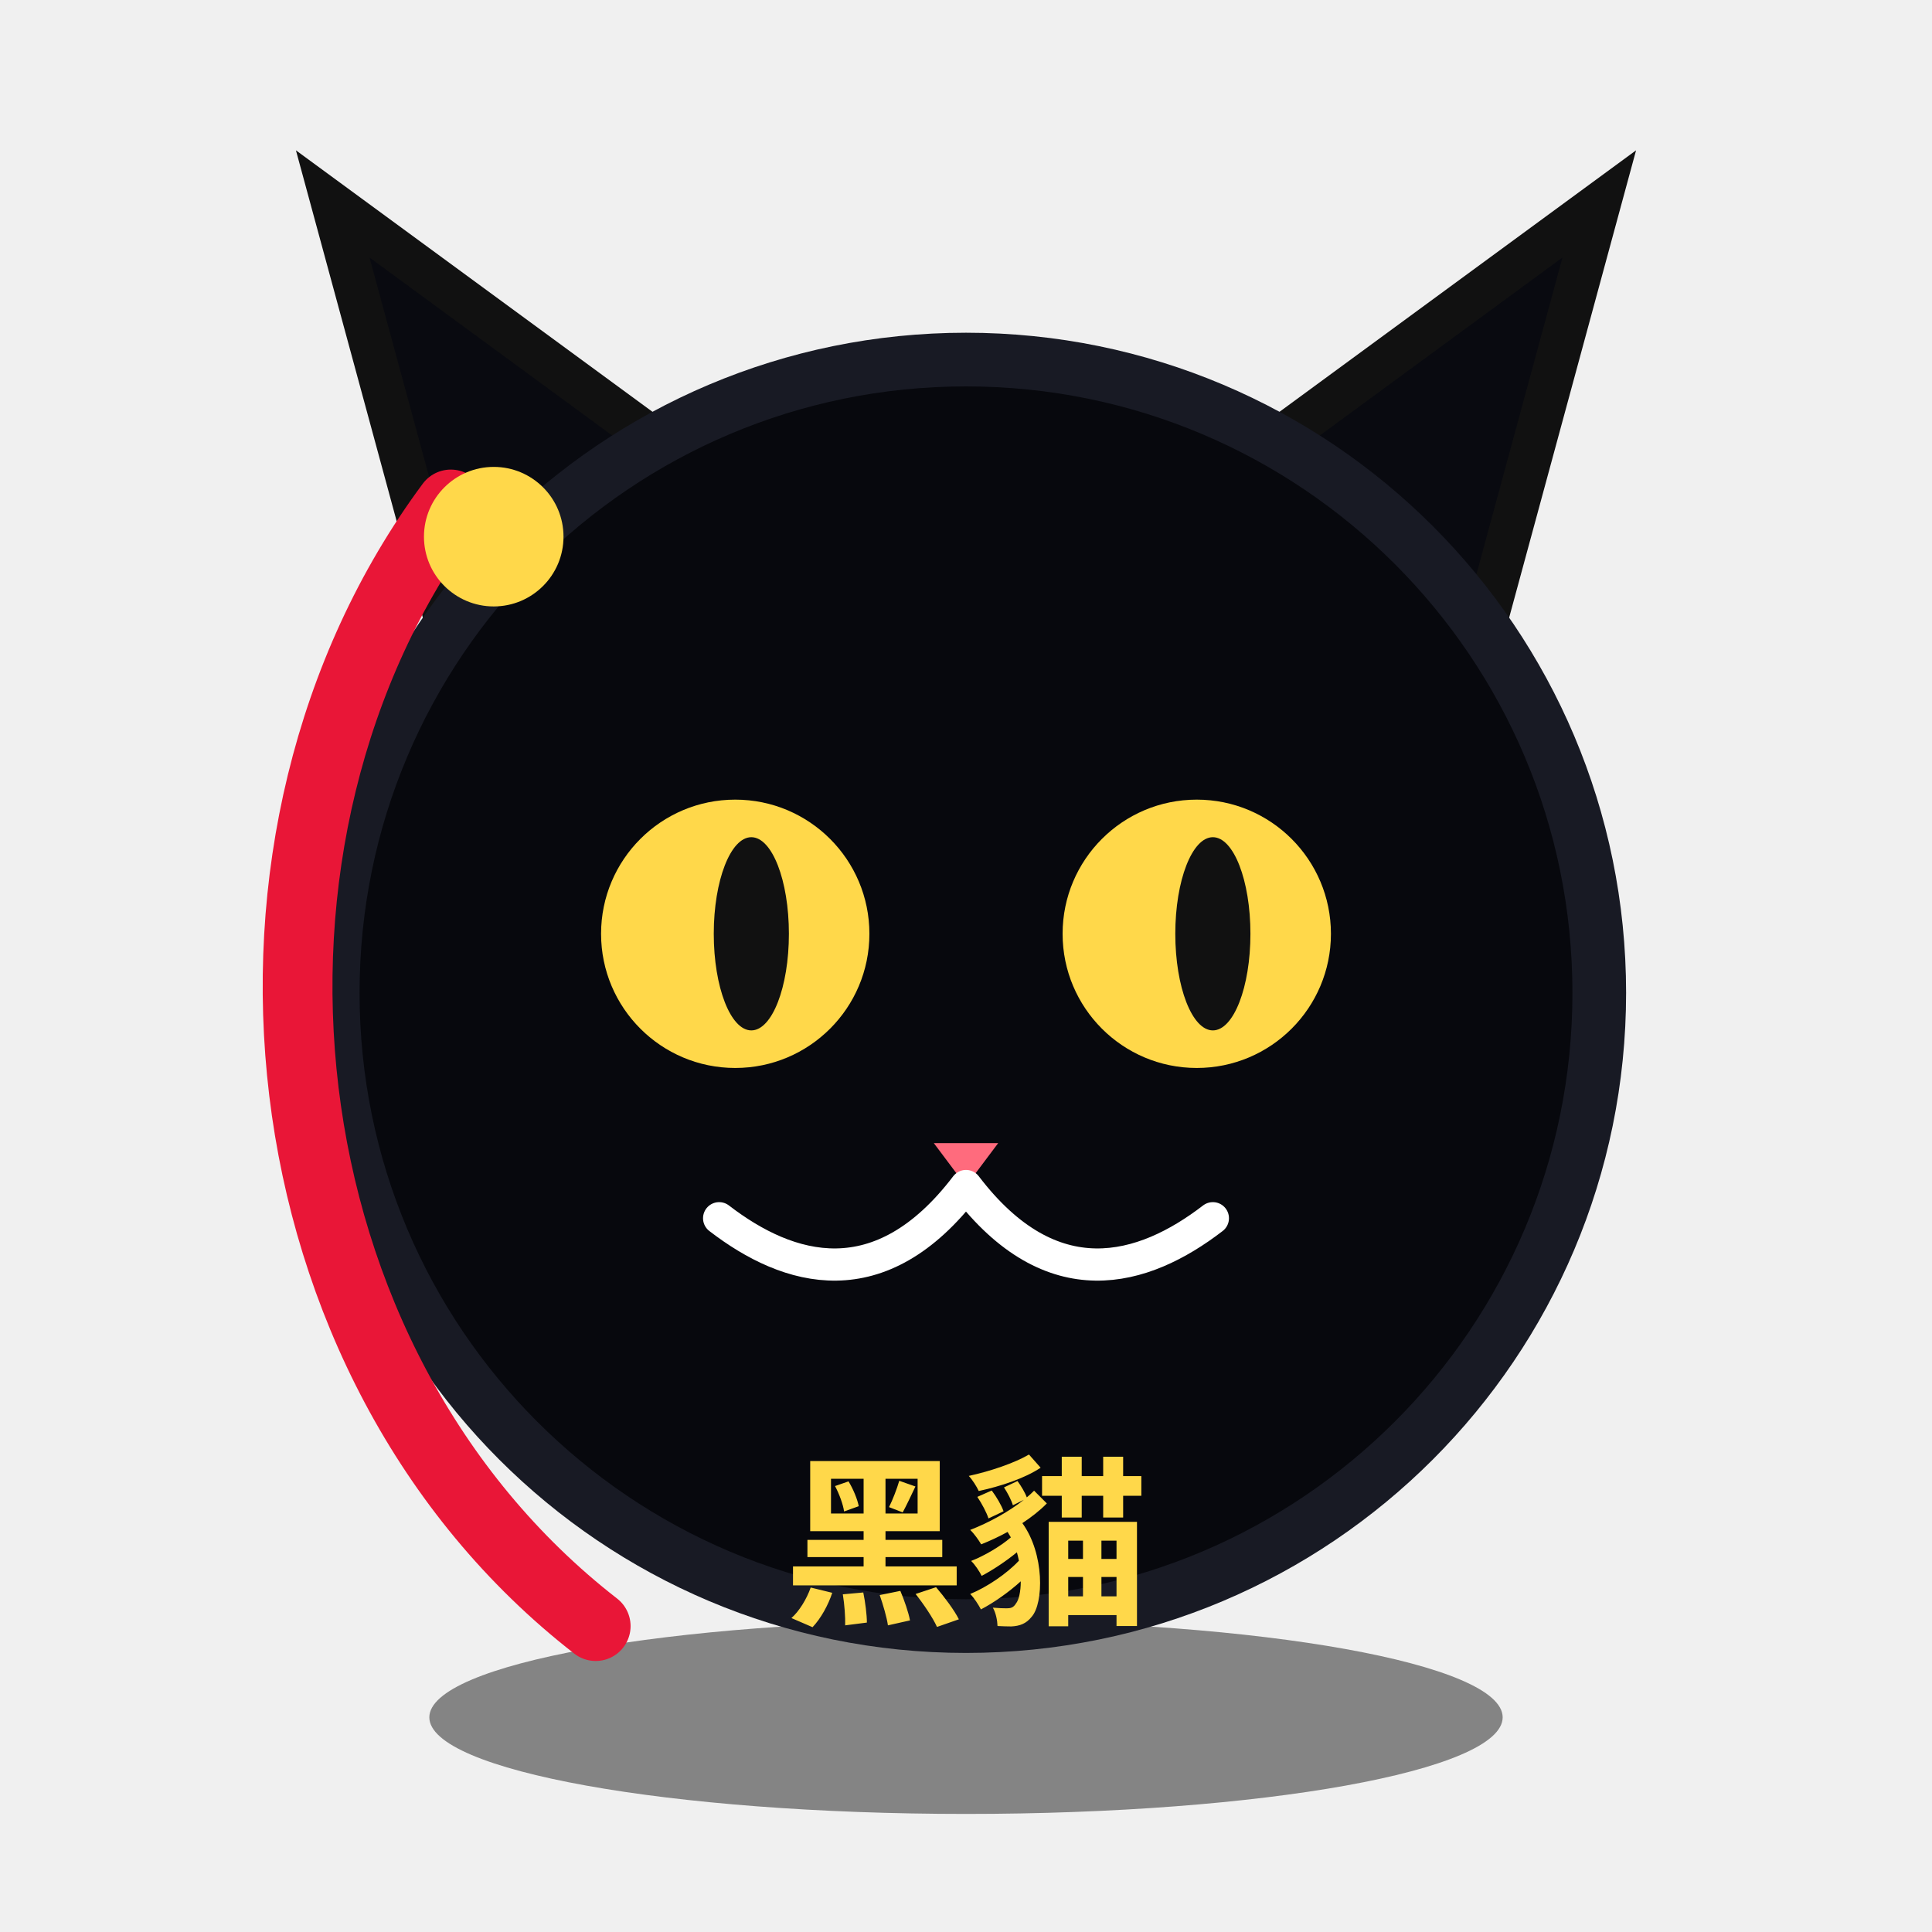
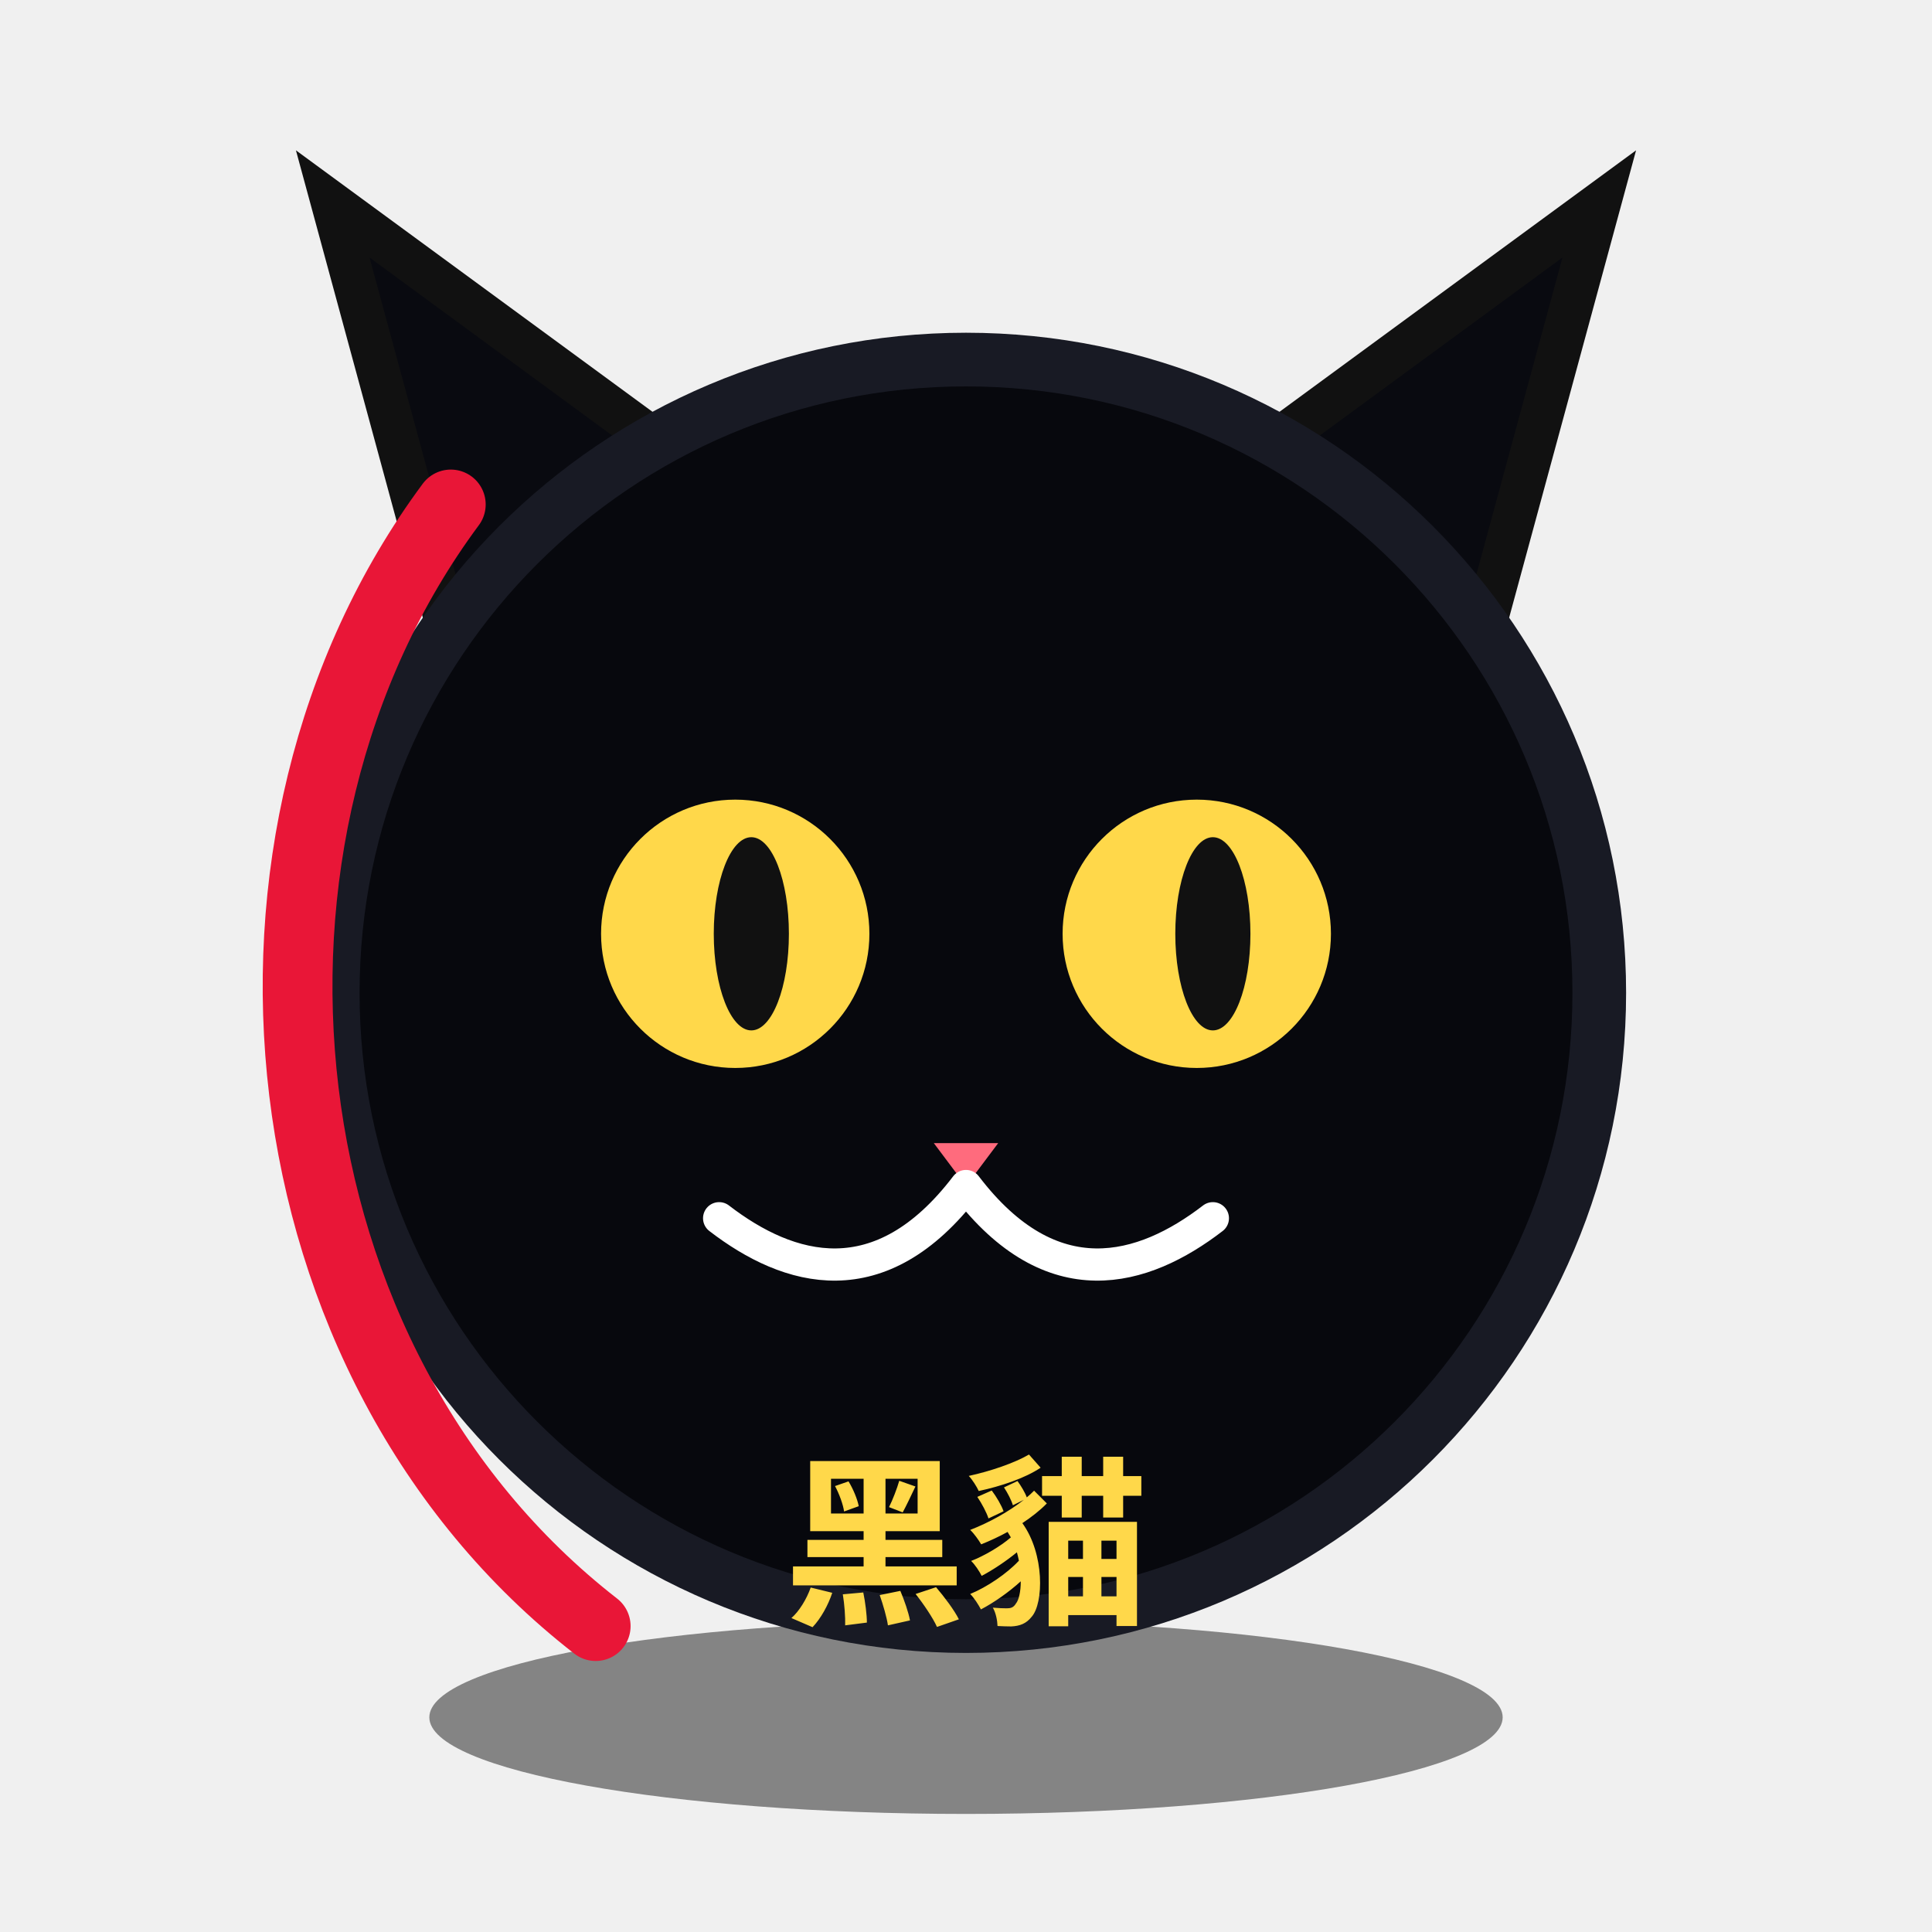
<svg xmlns="http://www.w3.org/2000/svg" viewBox="0 0 360 360">
  <ellipse cx="180" cy="320" rx="100" ry="18" fill="#000" opacity=".45" />
  <path d="M84 119 62 38l75 55M276 119l22-81-75 55" fill="#090a10" stroke="#111" stroke-width="8" />
  <circle cx="180" cy="185" r="118" fill="#07080d" stroke="#181a24" stroke-width="10" />
  <circle cx="137" cy="174" r="25" fill="#ffd84a" />
  <circle cx="223" cy="174" r="25" fill="#ffd84a" />
  <ellipse cx="140" cy="174" rx="7" ry="18" fill="#111" />
  <ellipse cx="226" cy="174" rx="7" ry="18" fill="#111" />
  <path d="M174 213h12l-6 8z" fill="#ff6b7d" />
  <path d="M180 221c-16 21-33 16-46 6M180 221c16 21 33 16 46 6" fill="none" stroke="#fff" stroke-width="6" stroke-linecap="round" />
  <path d="M84 94c-46 62-36 160 27 209" fill="none" stroke="#e91637" stroke-width="13" stroke-linecap="round" />
-   <circle cx="92" cy="100" r="13" fill="#ffd84a" />
-   <text x="180" y="300" text-anchor="middle" font-size="34" font-family="Arial, Microsoft JhengHei" font-weight="900" fill="#ffd84a">黑貓</text>
+   <text x="180" y="300" text-anchor="middle" font-size="34" font-family="Arial" font-weight="900" fill="#ffd84a">黑貓</text>
</svg>
